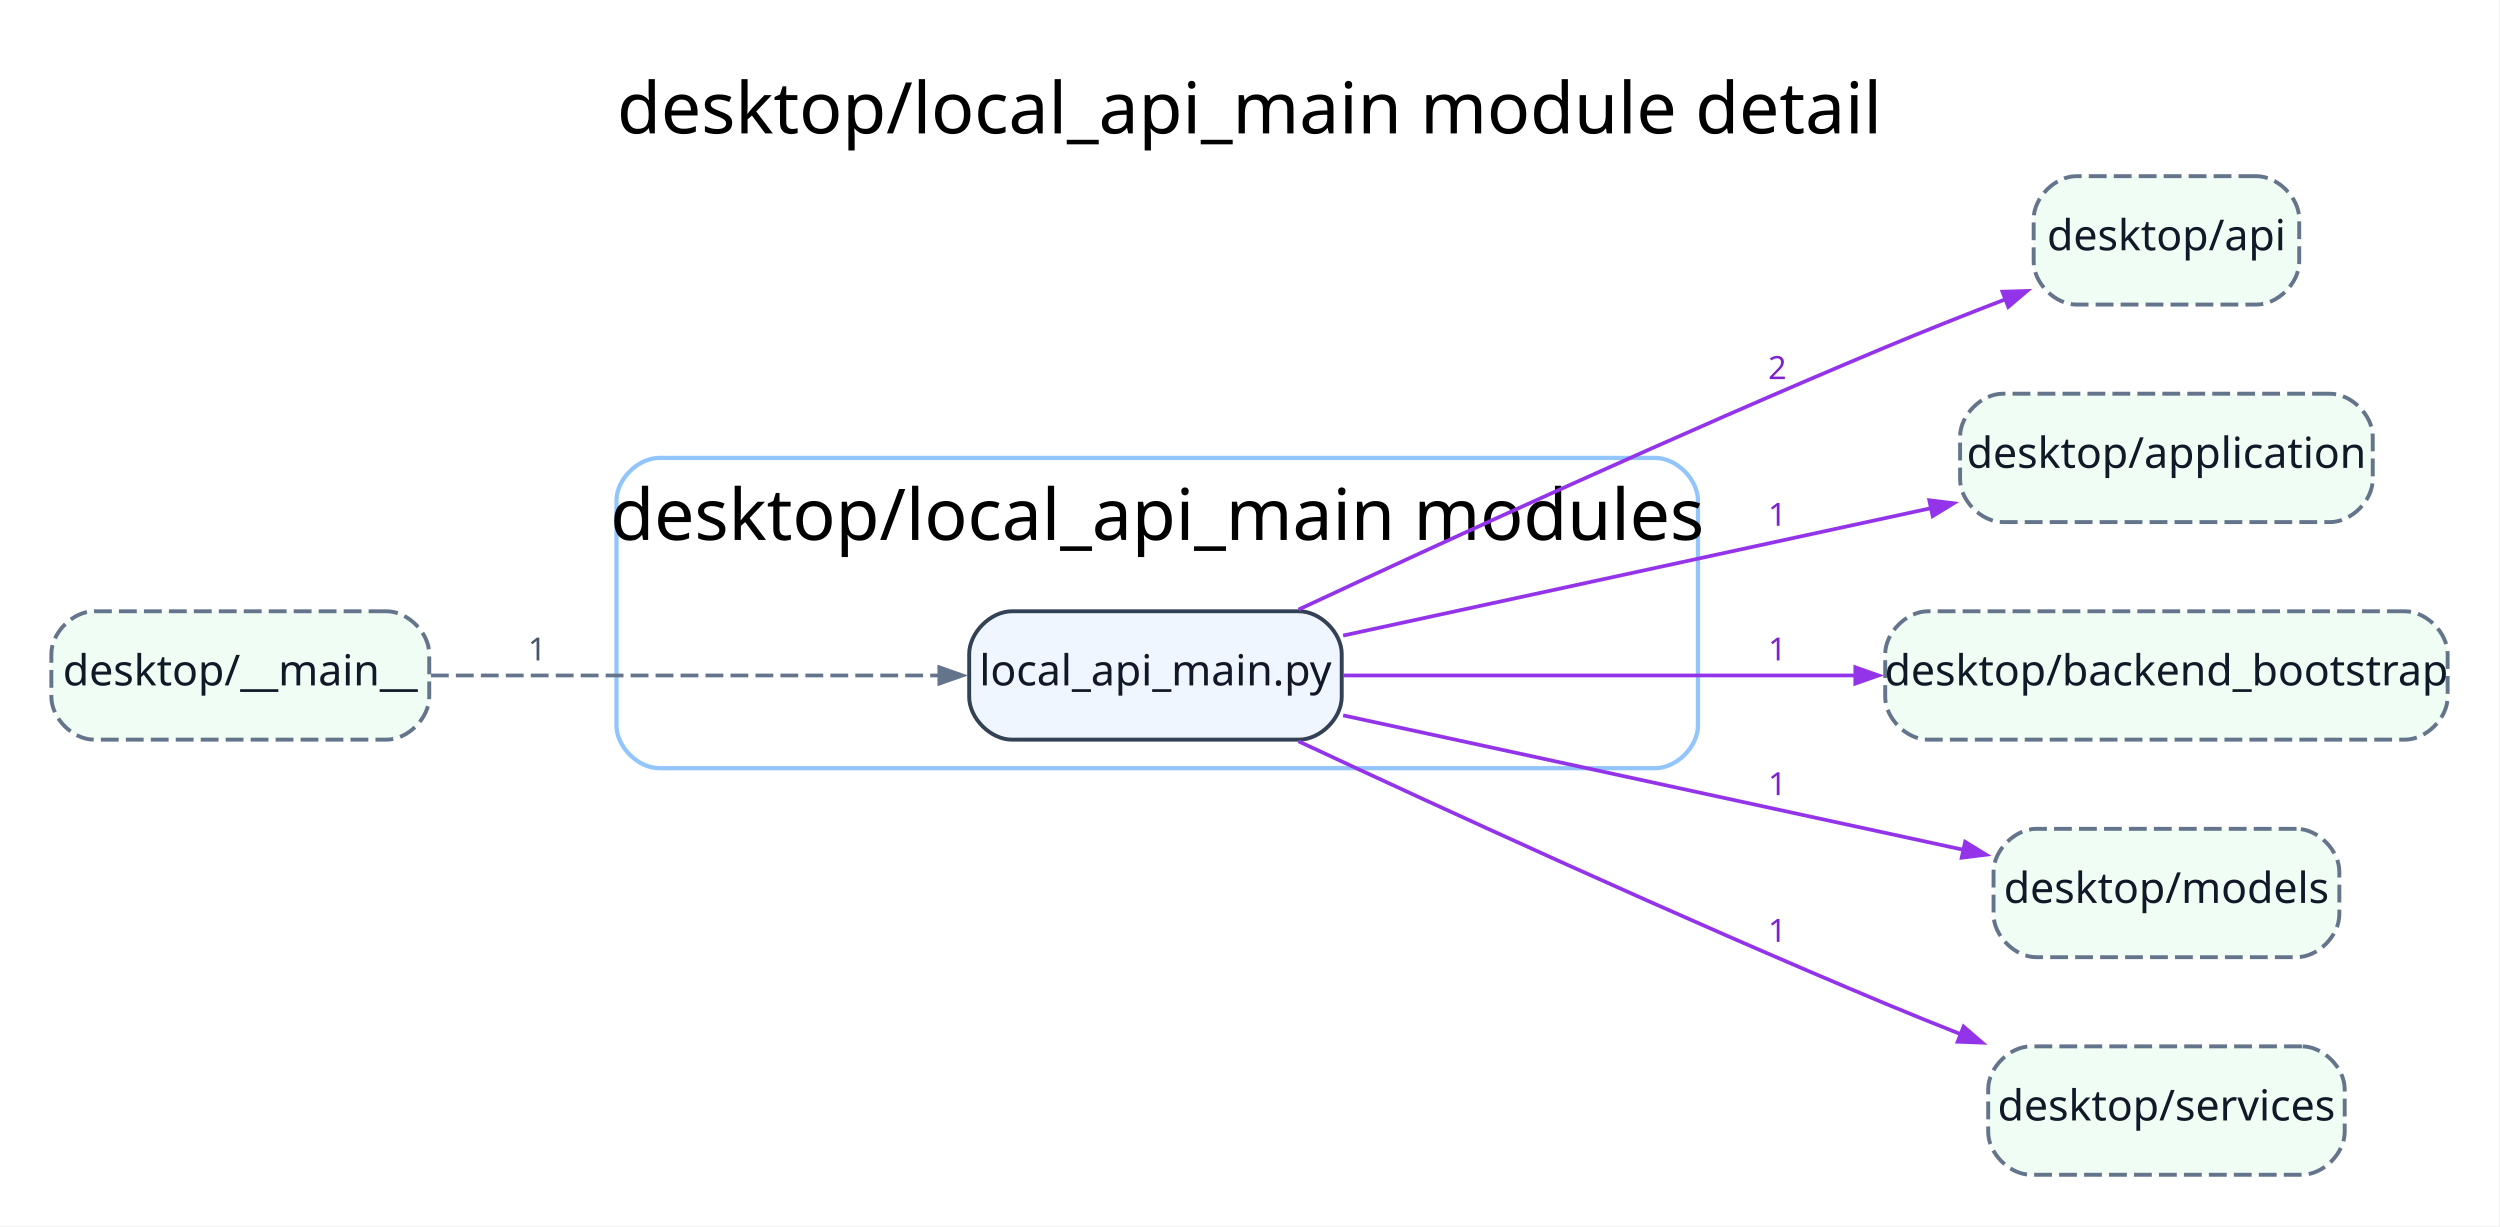
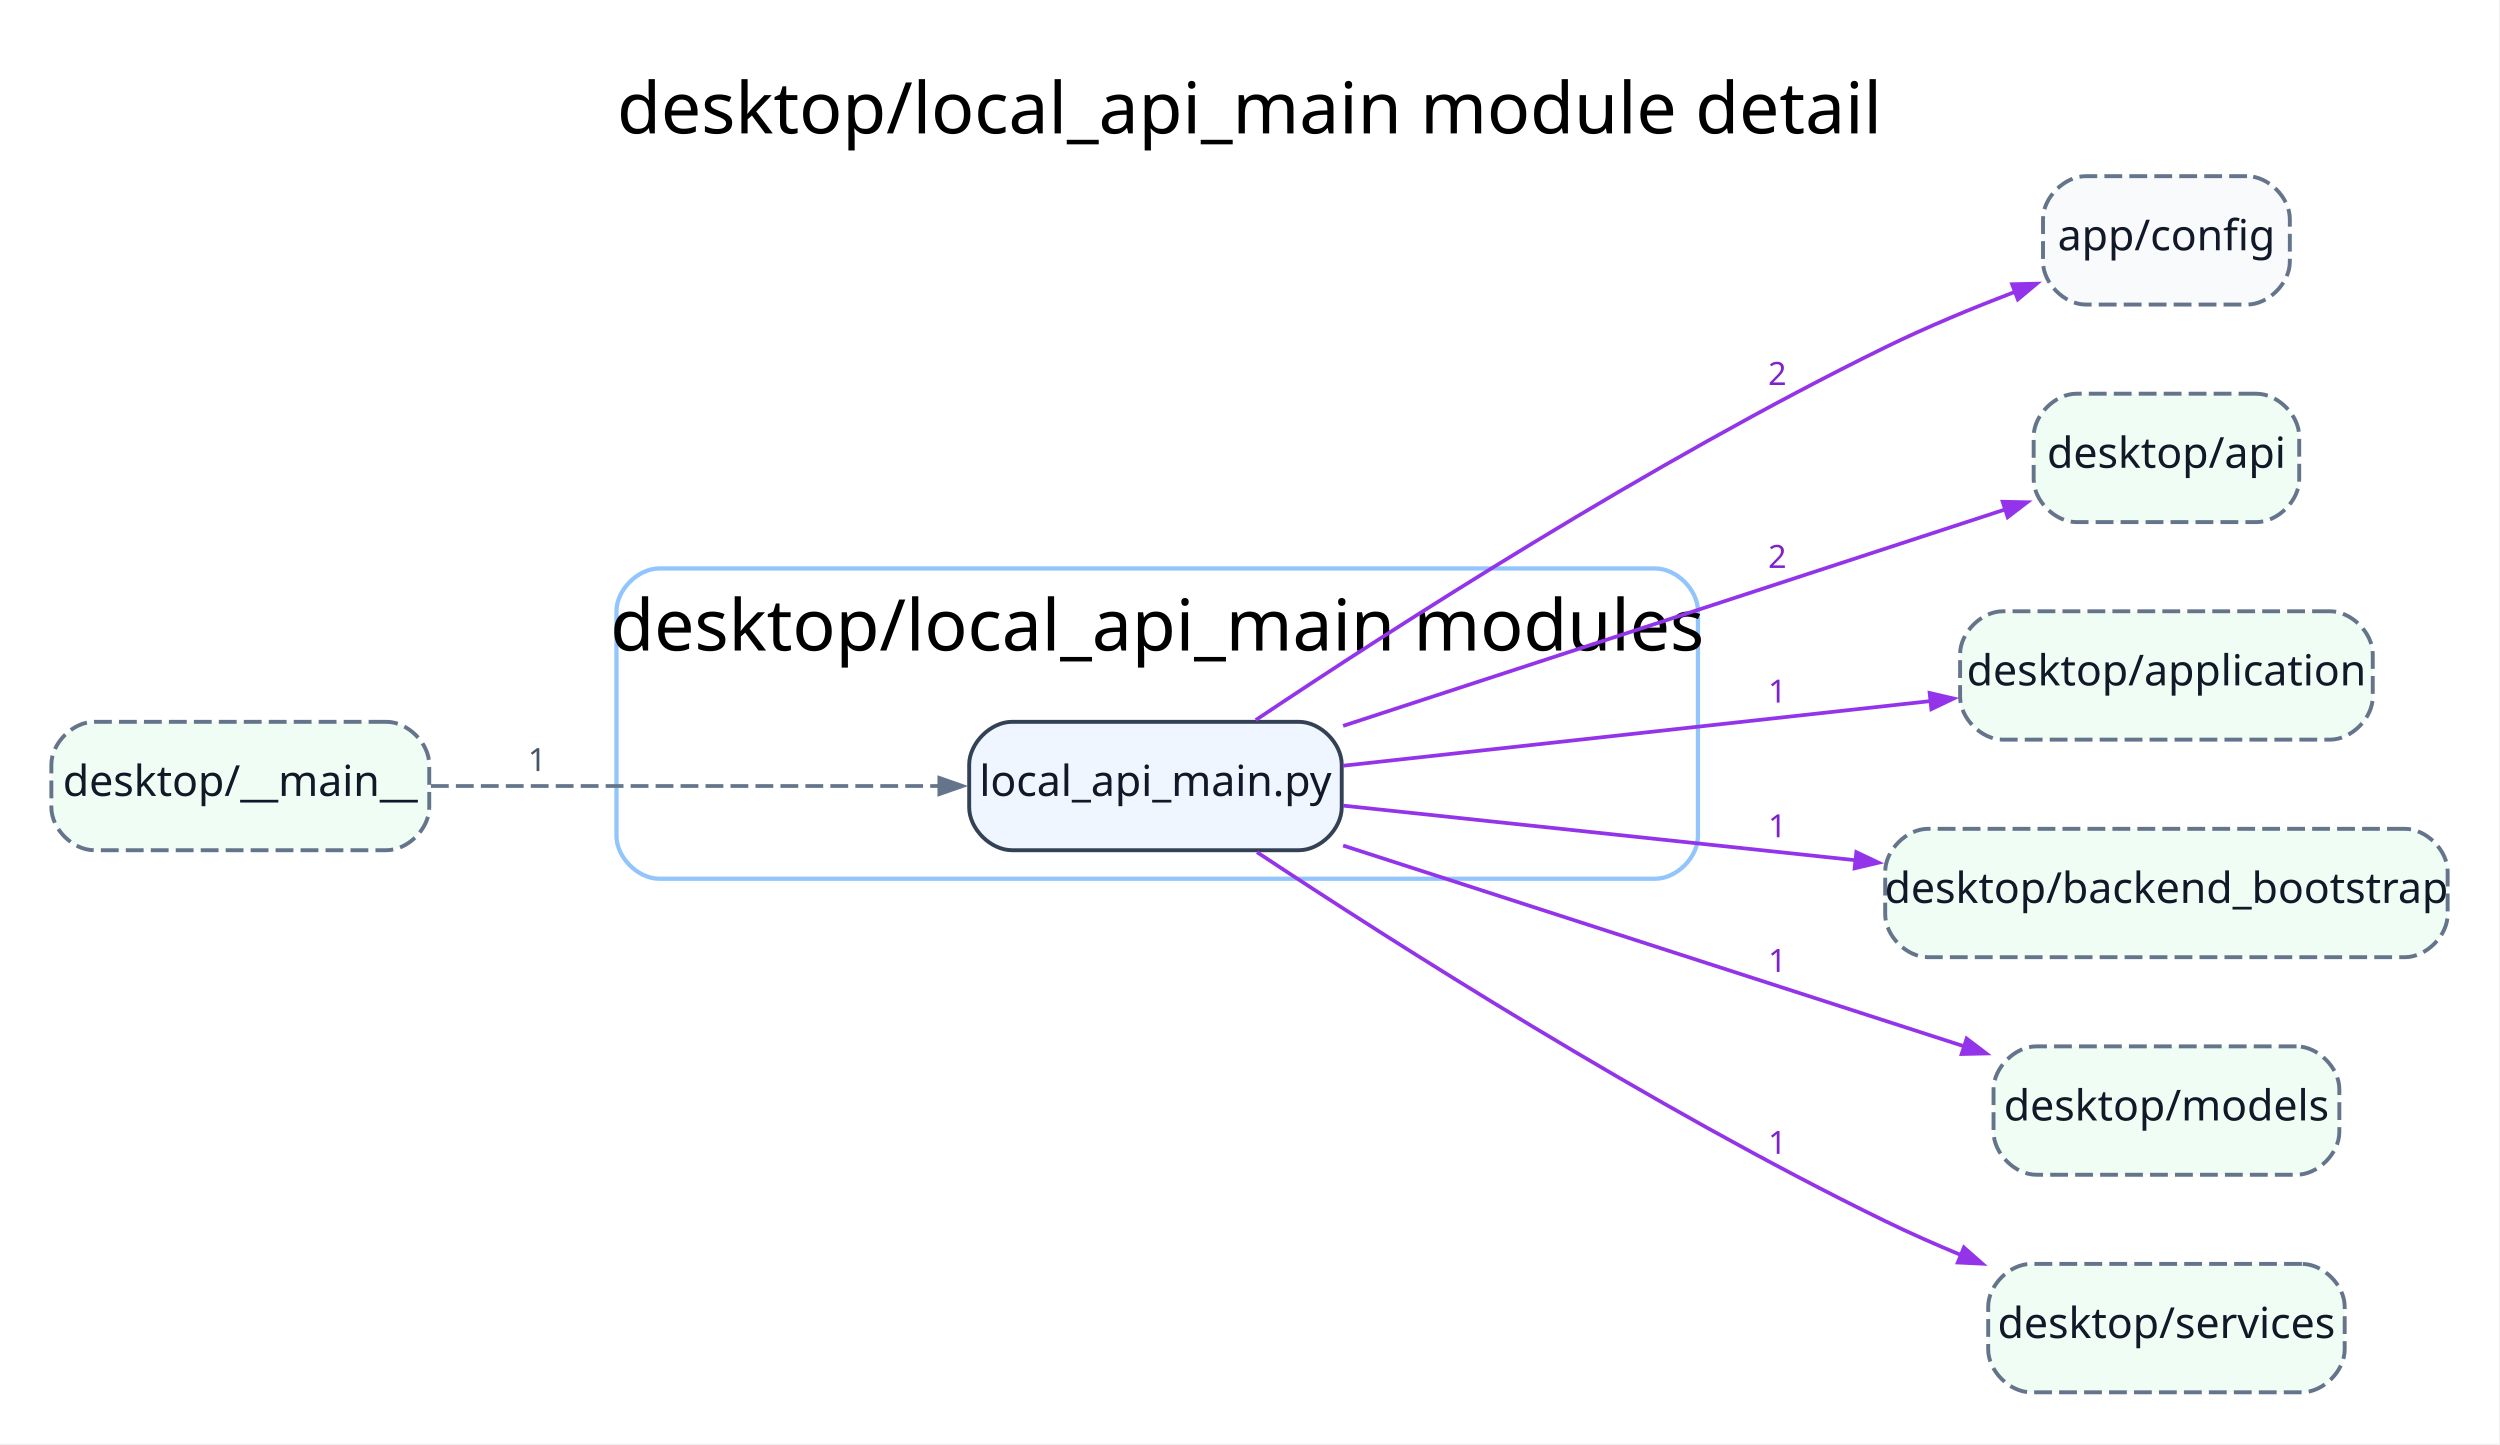
- <svg xmlns="http://www.w3.org/2000/svg" width="701pt" height="344pt" viewBox="0.00 0.00 701.00 344.00">
-   <g id="graph0" class="graph" transform="scale(1 1) rotate(0) translate(14.4 329.4)">
-     <polygon fill="white" stroke="none" points="-14.4,14.4 -14.4,-329.4 686.32,-329.4 686.32,14.4 -14.4,14.4" />
-     <text xml:space="preserve" text-anchor="middle" x="335.96" y="-292" font-family="Segoe UI" font-size="20.00">desktop/local_api_main module detail</text>
+ <svg xmlns="http://www.w3.org/2000/svg" width="701pt" height="405pt" viewBox="0.00 0.00 701.00 405.00">
+   <g id="graph0" class="graph" transform="scale(1 1) rotate(0) translate(14.4 390.4)">
+     <polygon fill="white" stroke="none" points="-14.4,14.4 -14.4,-390.4 686.32,-390.4 686.32,14.4 -14.4,14.4" />
+     <text xml:space="preserve" text-anchor="middle" x="335.96" y="-353" font-family="Segoe UI" font-size="20.00">desktop/local_api_main module detail</text>
    <g id="clust1" class="cluster">
-       <path fill="white" stroke="#93c5fd" stroke-width="1.2" d="M170.46,-114C170.46,-114 449.71,-114 449.71,-114 455.71,-114 461.71,-120 461.71,-126 461.71,-126 461.71,-189 461.71,-189 461.71,-195 455.71,-201 449.71,-201 449.71,-201 170.46,-201 170.46,-201 164.46,-201 158.46,-195 158.46,-189 158.46,-189 158.46,-126 158.46,-126 158.46,-120 164.46,-114 170.46,-114" />
-       <text xml:space="preserve" text-anchor="middle" x="310.09" y="-178" font-family="Segoe UI" font-size="20.00">desktop/local_api_main modules</text>
+       <path fill="white" stroke="#93c5fd" stroke-width="1.2" d="M170.46,-144C170.46,-144 449.71,-144 449.71,-144 455.71,-144 461.71,-150 461.71,-156 461.71,-156 461.71,-219 461.71,-219 461.71,-225 455.71,-231 449.71,-231 449.71,-231 170.46,-231 170.46,-231 164.46,-231 158.46,-225 158.46,-219 158.46,-219 158.46,-156 158.46,-156 158.46,-150 164.46,-144 170.46,-144" />
+       <text xml:space="preserve" text-anchor="middle" x="310.09" y="-208" font-family="Segoe UI" font-size="20.00">desktop/local_api_main modules</text>
    </g>
    <g id="node1" class="node">
-       <path fill="#eff6ff" stroke="#334155" stroke-width="1.1" d="M349.82,-158C349.82,-158 269.36,-158 269.36,-158 263.36,-158 257.36,-152 257.36,-146 257.36,-146 257.36,-134 257.36,-134 257.36,-128 263.36,-122 269.36,-122 269.36,-122 349.82,-122 349.82,-122 355.82,-122 361.82,-128 361.82,-134 361.82,-134 361.82,-146 361.82,-146 361.82,-152 355.82,-158 349.82,-158" />
-       <text xml:space="preserve" text-anchor="middle" x="309.59" y="-137.22" font-family="Segoe UI" font-size="12.00" fill="#111827">local_api_main.py</text>
+       <path fill="#eff6ff" stroke="#334155" stroke-width="1.1" d="M349.82,-188C349.82,-188 269.36,-188 269.36,-188 263.36,-188 257.36,-182 257.36,-176 257.36,-176 257.36,-164 257.36,-164 257.36,-158 263.36,-152 269.36,-152 269.36,-152 349.82,-152 349.82,-152 355.82,-152 361.82,-158 361.82,-164 361.82,-164 361.82,-176 361.82,-176 361.82,-182 355.82,-188 349.82,-188" />
+       <text xml:space="preserve" text-anchor="middle" x="309.59" y="-167.22" font-family="Segoe UI" font-size="12.00" fill="#111827">local_api_main.py</text>
    </g>
-     <g id="node3" class="node">
+     <g id="node2" class="node">
+       <path fill="#f8fafc" stroke="#64748b" stroke-width="1.1" stroke-dasharray="5,2" d="M615.67,-341C615.67,-341 570.46,-341 570.46,-341 564.46,-341 558.46,-335 558.46,-329 558.46,-329 558.46,-317 558.46,-317 558.46,-311 564.46,-305 570.46,-305 570.46,-305 615.67,-305 615.67,-305 621.67,-305 627.67,-311 627.67,-317 627.67,-317 627.67,-329 627.67,-329 627.67,-335 621.67,-341 615.67,-341" />
+       <text xml:space="preserve" text-anchor="middle" x="593.07" y="-320.23" font-family="Segoe UI" font-size="12.00" fill="#111827">app/config</text>
+     </g>
+     <g id="edge1" class="edge">
+       <path fill="none" stroke="#9333ea" stroke-width="1.05" d="M337.71,-188.5C375.94,-214.09 448.38,-260.74 514.21,-293 525.84,-298.7 538.85,-304.08 550.85,-308.67" />
+       <polygon fill="#9333ea" stroke="#9333ea" stroke-width="1.05" points="549.8,-310.7 556.69,-310.86 551.4,-306.44 549.8,-310.7" />
+       <text xml:space="preserve" text-anchor="middle" x="483.96" y="-282.45" font-family="Segoe UI" font-size="9.00" fill="#7e22ce">2</text>
+     </g>
+     <g id="node4" class="node">
      <path fill="#f0fdf4" stroke="#64748b" stroke-width="1.1" stroke-dasharray="5,2" d="M618.3,-280C618.3,-280 567.84,-280 567.84,-280 561.84,-280 555.84,-274 555.84,-268 555.84,-268 555.84,-256 555.84,-256 555.84,-250 561.84,-244 567.84,-244 567.84,-244 618.3,-244 618.3,-244 624.3,-244 630.3,-250 630.3,-256 630.3,-256 630.3,-268 630.3,-268 630.3,-274 624.3,-280 618.3,-280" />
      <text xml:space="preserve" text-anchor="middle" x="593.07" y="-259.23" font-family="Segoe UI" font-size="12.00" fill="#111827">desktop/api</text>
    </g>
-     <g id="edge1" class="edge">
-       <path fill="none" stroke="#9333ea" stroke-width="1.05" d="M349.71,-158.47C390.5,-177.54 456.41,-207.83 514.21,-232 525.07,-236.54 536.88,-241.22 547.94,-245.49" />
-       <polygon fill="#9333ea" stroke="#9333ea" stroke-width="1.05" points="547.09,-247.61 553.97,-247.81 548.72,-243.36 547.09,-247.61" />
-       <text xml:space="preserve" text-anchor="middle" x="483.96" y="-223.09" font-family="Segoe UI" font-size="9.00" fill="#7e22ce">2</text>
+     <g id="edge2" class="edge">
+       <path fill="none" stroke="#9333ea" stroke-width="1.05" d="M362.21,-186.87C415.5,-204.29 497.75,-231.17 548.05,-247.62" />
+       <polygon fill="#9333ea" stroke="#9333ea" stroke-width="1.05" points="547.15,-249.71 554.03,-249.57 548.56,-245.39 547.15,-249.71" />
+       <text xml:space="preserve" text-anchor="middle" x="483.96" y="-231.15" font-family="Segoe UI" font-size="9.00" fill="#7e22ce">2</text>
    </g>
-     <g id="node4" class="node">
+     <g id="node5" class="node">
      <path fill="#f0fdf4" stroke="#64748b" stroke-width="1.1" stroke-dasharray="5,2" d="M638.92,-219C638.92,-219 547.21,-219 547.21,-219 541.21,-219 535.21,-213 535.21,-207 535.21,-207 535.21,-195 535.21,-195 535.21,-189 541.21,-183 547.21,-183 547.21,-183 638.92,-183 638.92,-183 644.92,-183 650.92,-189 650.92,-195 650.92,-195 650.92,-207 650.92,-207 650.92,-213 644.92,-219 638.92,-219" />
      <text xml:space="preserve" text-anchor="middle" x="593.07" y="-198.22" font-family="Segoe UI" font-size="12.00" fill="#111827">desktop/application</text>
    </g>
-     <g id="edge2" class="edge">
-       <path fill="none" stroke="#9333ea" stroke-width="1.05" d="M362.21,-151.19C408.61,-161.24 476.97,-176.06 527.08,-186.92" />
-       <polygon fill="#9333ea" stroke="#9333ea" stroke-width="1.05" points="526.57,-189.13 533.4,-188.29 527.53,-184.69 526.57,-189.13" />
-       <text xml:space="preserve" text-anchor="middle" x="483.96" y="-181.96" font-family="Segoe UI" font-size="9.00" fill="#7e22ce">1</text>
+     <g id="edge3" class="edge">
+       <path fill="none" stroke="#9333ea" stroke-width="1.05" d="M362.21,-175.69C408.61,-180.8 476.97,-188.32 527.08,-193.84" />
+       <polygon fill="#9333ea" stroke="#9333ea" stroke-width="1.05" points="526.67,-196.09 533.38,-194.54 527.16,-191.56 526.67,-196.09" />
+       <text xml:space="preserve" text-anchor="middle" x="483.96" y="-193.39" font-family="Segoe UI" font-size="9.00" fill="#7e22ce">1</text>
    </g>
-     <g id="node5" class="node">
+     <g id="node6" class="node">
      <path fill="#f0fdf4" stroke="#64748b" stroke-width="1.1" stroke-dasharray="5,2" d="M659.92,-158C659.92,-158 526.21,-158 526.21,-158 520.21,-158 514.21,-152 514.21,-146 514.21,-146 514.21,-134 514.21,-134 514.21,-128 520.21,-122 526.21,-122 526.21,-122 659.92,-122 659.92,-122 665.92,-122 671.92,-128 671.92,-134 671.92,-134 671.92,-146 671.92,-146 671.92,-152 665.92,-158 659.92,-158" />
      <text xml:space="preserve" text-anchor="middle" x="593.07" y="-137.22" font-family="Segoe UI" font-size="12.00" fill="#111827">desktop/backend_bootstrap</text>
    </g>
-     <g id="edge3" class="edge">
-       <path fill="none" stroke="#9333ea" stroke-width="1.05" d="M362.21,-140C402.35,-140 458.9,-140 505.87,-140" />
-       <polygon fill="#9333ea" stroke="#9333ea" stroke-width="1.05" points="505.83,-142.28 512.33,-140 505.83,-137.73 505.83,-142.28" />
-       <text xml:space="preserve" text-anchor="middle" x="483.96" y="-144.2" font-family="Segoe UI" font-size="9.00" fill="#7e22ce">1</text>
+     <g id="edge4" class="edge">
+       <path fill="none" stroke="#9333ea" stroke-width="1.05" d="M362.21,-164.5C402.43,-160.21 459.14,-154.17 506.16,-149.16" />
+       <polygon fill="#9333ea" stroke="#9333ea" stroke-width="1.05" points="506.12,-151.45 512.34,-148.5 505.64,-146.92 506.12,-151.45" />
+       <text xml:space="preserve" text-anchor="middle" x="483.96" y="-155.63" font-family="Segoe UI" font-size="9.00" fill="#7e22ce">1</text>
    </g>
-     <g id="node6" class="node">
+     <g id="node7" class="node">
      <path fill="#f0fdf4" stroke="#64748b" stroke-width="1.1" stroke-dasharray="5,2" d="M629.55,-97C629.55,-97 556.59,-97 556.59,-97 550.59,-97 544.59,-91 544.59,-85 544.59,-85 544.59,-73 544.59,-73 544.59,-67 550.59,-61 556.59,-61 556.59,-61 629.55,-61 629.55,-61 635.55,-61 641.55,-67 641.55,-73 641.55,-73 641.55,-85 641.55,-85 641.55,-91 635.55,-97 629.55,-97" />
      <text xml:space="preserve" text-anchor="middle" x="593.07" y="-76.22" font-family="Segoe UI" font-size="12.00" fill="#111827">desktop/models</text>
    </g>
-     <g id="edge4" class="edge">
-       <path fill="none" stroke="#9333ea" stroke-width="1.05" d="M362.21,-128.81C411.58,-118.11 485.79,-102.03 536.44,-91.05" />
-       <polygon fill="#9333ea" stroke="#9333ea" stroke-width="1.05" points="536.63,-93.34 542.5,-89.74 535.66,-88.9 536.63,-93.34" />
-       <text xml:space="preserve" text-anchor="middle" x="483.96" y="-106.44" font-family="Segoe UI" font-size="9.00" fill="#7e22ce">1</text>
+     <g id="edge5" class="edge">
+       <path fill="none" stroke="#9333ea" stroke-width="1.05" d="M362.21,-153.31C411.58,-137.35 485.79,-113.36 536.44,-96.98" />
+       <polygon fill="#9333ea" stroke="#9333ea" stroke-width="1.05" points="537.05,-99.18 542.54,-95.01 535.65,-94.85 537.05,-99.18" />
+       <text xml:space="preserve" text-anchor="middle" x="483.96" y="-117.87" font-family="Segoe UI" font-size="9.00" fill="#7e22ce">1</text>
    </g>
-     <g id="node7" class="node">
+     <g id="node8" class="node">
      <path fill="#f0fdf4" stroke="#64748b" stroke-width="1.1" stroke-dasharray="5,2" d="M631.05,-36C631.05,-36 555.09,-36 555.09,-36 549.09,-36 543.09,-30 543.09,-24 543.09,-24 543.09,-12 543.09,-12 543.09,-6 549.09,0 555.09,0 555.09,0 631.05,0 631.05,0 637.05,0 643.05,-6 643.05,-12 643.05,-12 643.05,-24 643.05,-24 643.05,-30 637.05,-36 631.05,-36" />
      <text xml:space="preserve" text-anchor="middle" x="593.07" y="-15.22" font-family="Segoe UI" font-size="12.00" fill="#111827">desktop/services</text>
    </g>
-     <g id="edge5" class="edge">
-       <path fill="none" stroke="#9333ea" stroke-width="1.05" d="M349.71,-121.53C390.5,-102.46 456.41,-72.17 514.21,-48 521.13,-45.11 528.43,-42.16 535.68,-39.29" />
-       <polygon fill="#9333ea" stroke="#9333ea" stroke-width="1.05" points="536.19,-41.54 541.41,-37.04 534.53,-37.3 536.19,-41.54" />
-       <text xml:space="preserve" text-anchor="middle" x="483.96" y="-65.31" font-family="Segoe UI" font-size="9.00" fill="#7e22ce">1</text>
+     <g id="edge6" class="edge">
+       <path fill="none" stroke="#9333ea" stroke-width="1.05" d="M338.06,-151.45C376.41,-126.06 448.65,-79.98 514.21,-48 521.05,-44.67 528.35,-41.44 535.65,-38.41" />
+       <polygon fill="#9333ea" stroke="#9333ea" stroke-width="1.05" points="536.28,-40.61 541.45,-36.06 534.57,-36.39 536.28,-40.61" />
+       <text xml:space="preserve" text-anchor="middle" x="483.96" y="-66.85" font-family="Segoe UI" font-size="9.00" fill="#7e22ce">1</text>
    </g>
-     <g id="node2" class="node">
-       <path fill="#f0fdf4" stroke="#64748b" stroke-width="1.1" stroke-dasharray="5,2" d="M93.96,-158C93.96,-158 12,-158 12,-158 6,-158 0,-152 0,-146 0,-146 0,-134 0,-134 0,-128 6,-122 12,-122 12,-122 93.96,-122 93.96,-122 99.96,-122 105.96,-128 105.96,-134 105.96,-134 105.96,-146 105.96,-146 105.96,-152 99.96,-158 93.96,-158" />
-       <text xml:space="preserve" text-anchor="middle" x="52.98" y="-137.22" font-family="Segoe UI" font-size="12.00" fill="#111827">desktop/__main__</text>
+     <g id="node3" class="node">
+       <path fill="#f0fdf4" stroke="#64748b" stroke-width="1.1" stroke-dasharray="5,2" d="M93.96,-188C93.96,-188 12,-188 12,-188 6,-188 0,-182 0,-176 0,-176 0,-164 0,-164 0,-158 6,-152 12,-152 12,-152 93.96,-152 93.96,-152 99.96,-152 105.96,-158 105.96,-164 105.96,-164 105.96,-176 105.96,-176 105.96,-182 99.96,-188 93.96,-188" />
+       <text xml:space="preserve" text-anchor="middle" x="52.98" y="-167.22" font-family="Segoe UI" font-size="12.00" fill="#111827">desktop/__main__</text>
    </g>
-     <g id="edge6" class="edge">
-       <path fill="none" stroke="#64748b" stroke-width="1.05" stroke-dasharray="5,2" d="M106.43,-140C147.95,-140 205.95,-140 249.18,-140" />
-       <polygon fill="#64748b" stroke="#64748b" stroke-width="1.05" points="248.99,-142.28 255.49,-140 248.99,-137.73 248.99,-142.28" />
-       <text xml:space="preserve" text-anchor="middle" x="136.21" y="-144.2" font-family="Segoe UI" font-size="9.00" fill="#475569">1</text>
+     <g id="edge7" class="edge">
+       <path fill="none" stroke="#64748b" stroke-width="1.05" stroke-dasharray="5,2" d="M106.43,-170C147.95,-170 205.95,-170 249.18,-170" />
+       <polygon fill="#64748b" stroke="#64748b" stroke-width="1.05" points="248.99,-172.28 255.49,-170 248.99,-167.73 248.99,-172.28" />
+       <text xml:space="preserve" text-anchor="middle" x="136.21" y="-174.2" font-family="Segoe UI" font-size="9.00" fill="#475569">1</text>
    </g>
  </g>
</svg>
